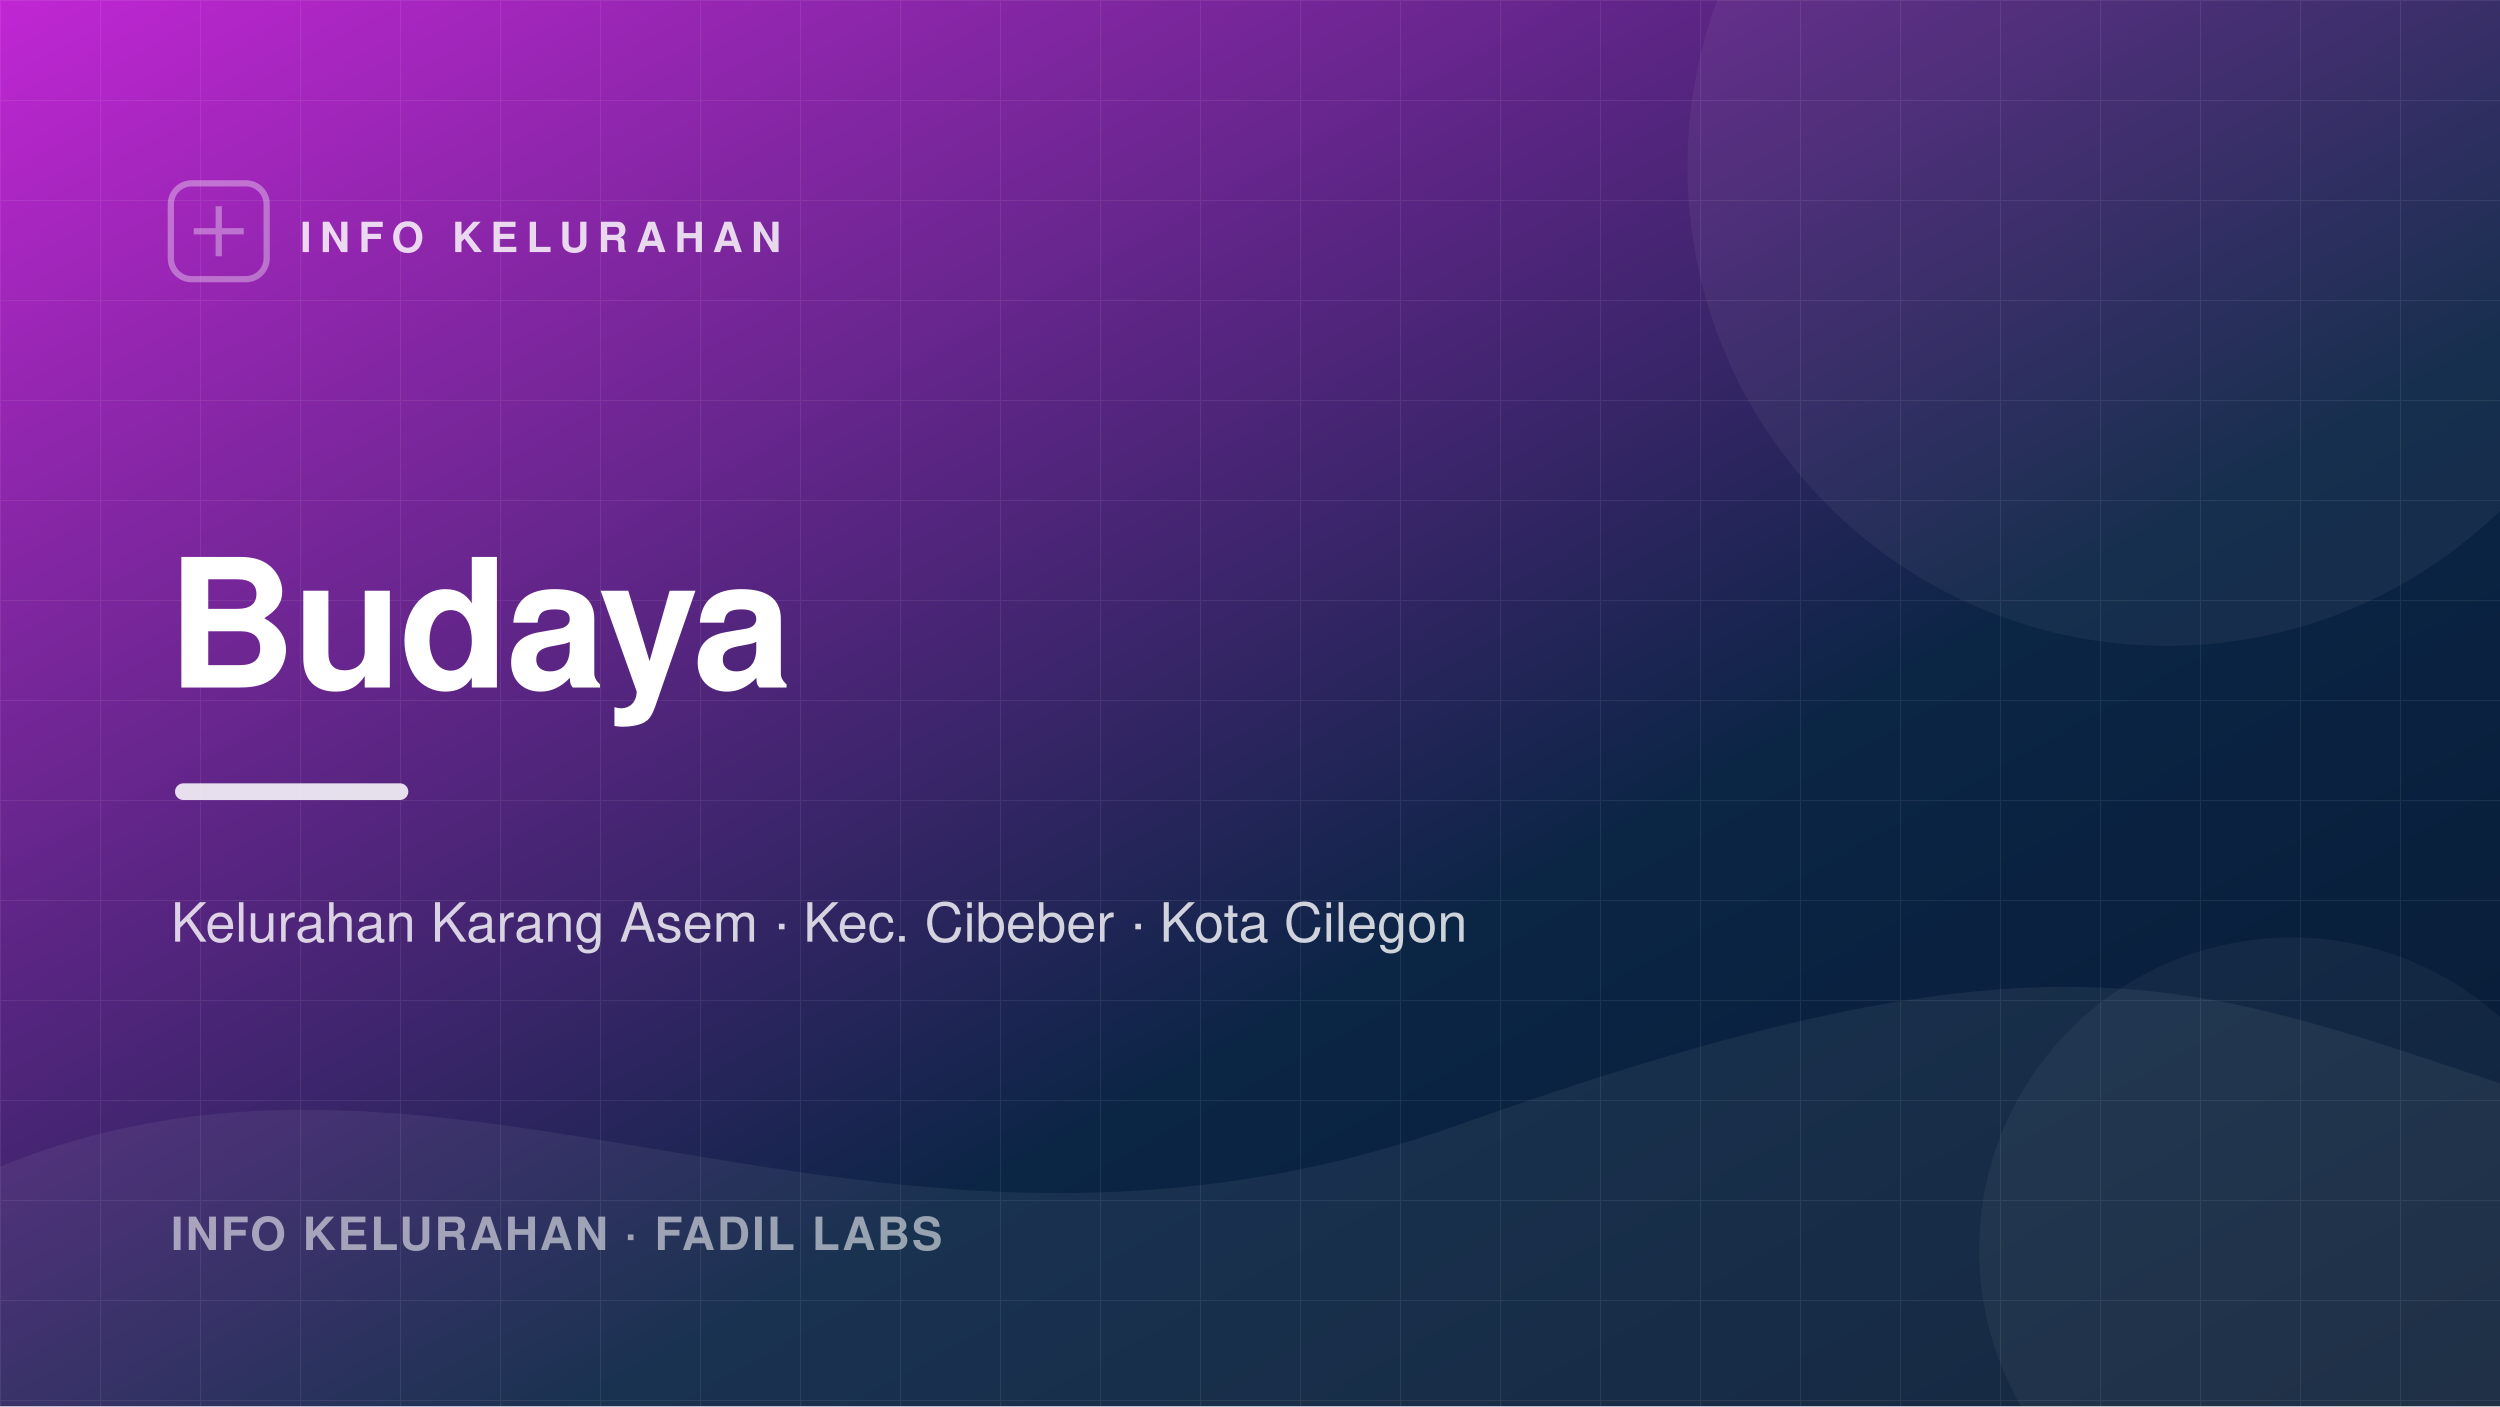
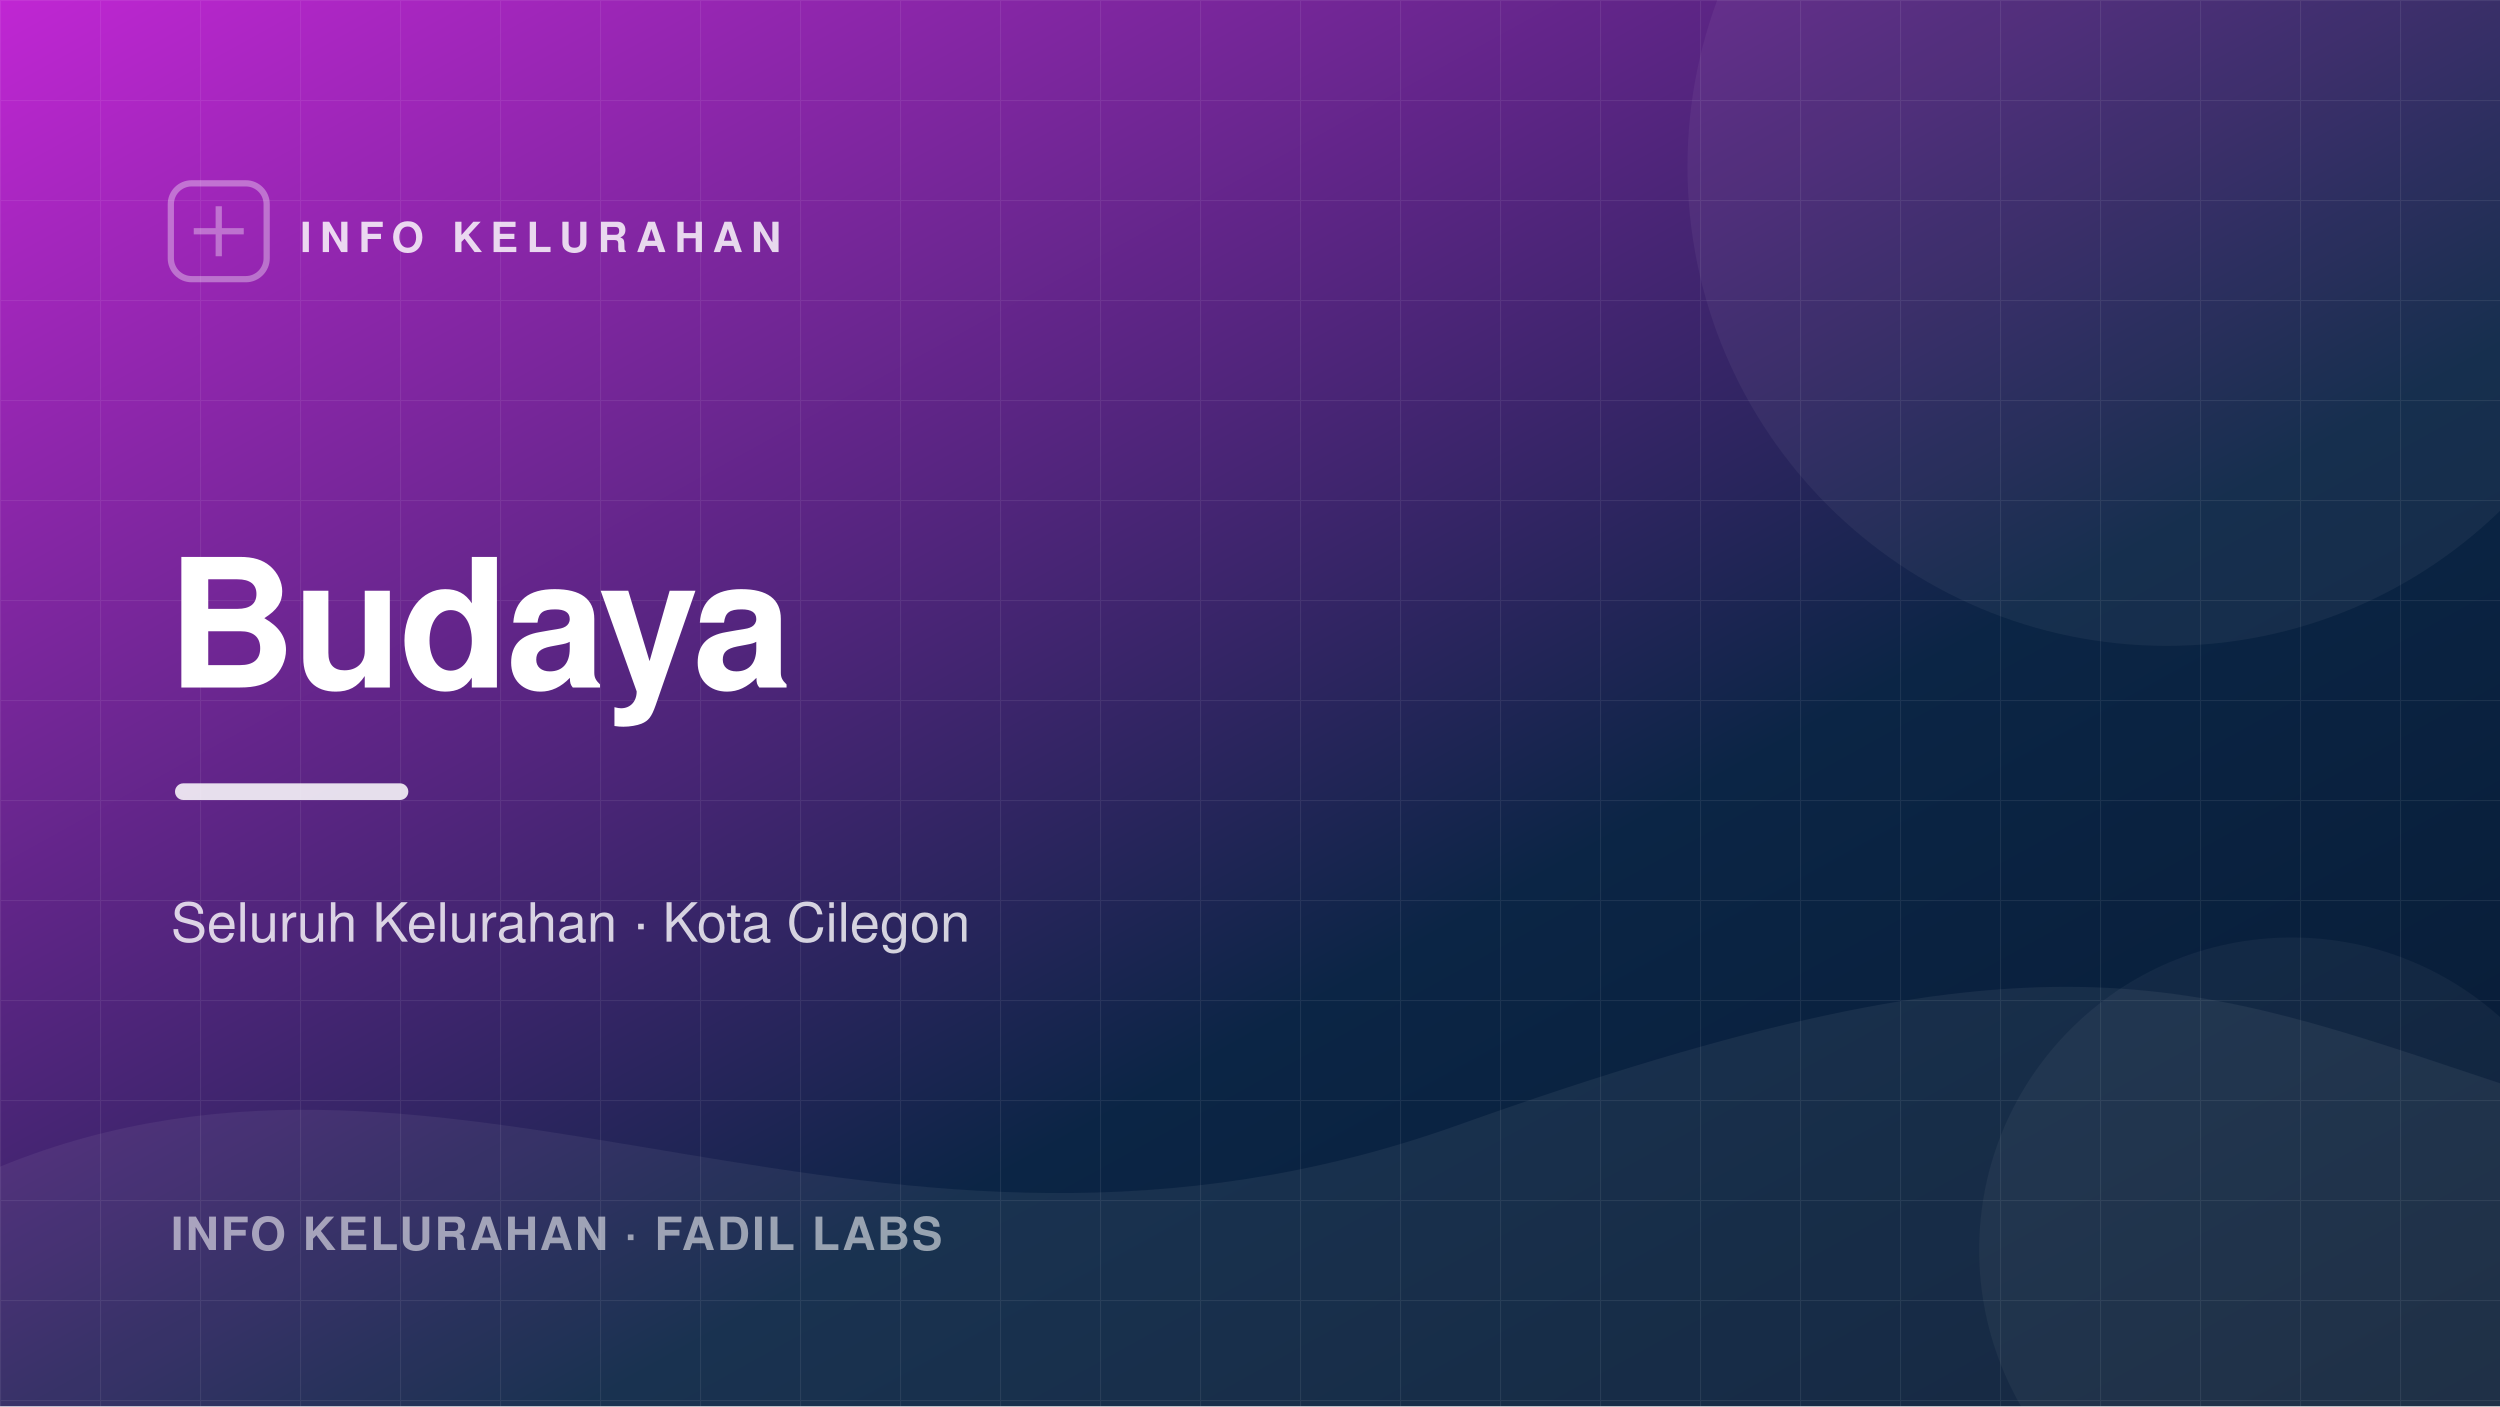
<svg xmlns="http://www.w3.org/2000/svg" width="1200" height="675" viewBox="0 0 1200 675" role="img" aria-label="Sampul Budaya">
  <defs>
    <linearGradient id="g" x1="0" y1="0" x2="1" y2="1">
      <stop offset="0" stop-color="#c026d3" />
      <stop offset="0.62" stop-color="#0b2545" />
      <stop offset="1" stop-color="#071a33" />
    </linearGradient>
    <pattern id="grid" width="48" height="48" patternUnits="userSpaceOnUse">
      <path d="M48 0H0V48" fill="none" stroke="#ffffff" stroke-opacity="0.075" stroke-width="1" />
    </pattern>
  </defs>
  <rect width="1200" height="675" fill="url(#g)" />
  <rect width="1200" height="675" fill="url(#grid)" />
  <circle cx="1040" cy="80" r="230" fill="#ffffff" opacity="0.05" />
  <circle cx="1100" cy="600" r="150" fill="#ffffff" opacity="0.04" />
  <path d="M0 560 C 220 470, 420 640, 700 540 S 1050 470, 1200 520 L1200 675 L0 675 Z" fill="#ffffff" opacity="0.06" />
  <g fill="none" stroke="#ffffff" stroke-opacity="0.35" stroke-width="3">
    <rect x="82" y="88" width="46" height="46" rx="10" />
    <path d="M93 111h24M105 99v24" />
  </g>
  <text x="144" y="121" font-family="'Plus Jakarta Sans', Helvetica, Arial, sans-serif" font-size="20" font-weight="700" letter-spacing="4" fill="#ffffff" fill-opacity="0.82">INFO KELURAHAN</text>
  <text x="80" y="330" font-family="'Plus Jakarta Sans', Helvetica, Arial, sans-serif" font-size="86" font-weight="800" letter-spacing="-1.5" fill="#ffffff">Budaya</text>
  <rect x="84" y="376" width="112" height="8" rx="4" fill="#ffffff" fill-opacity="0.85" />
-   <text x="82" y="452" font-family="'Plus Jakarta Sans', Helvetica, Arial, sans-serif" font-size="26" font-weight="500" fill="#ffffff" fill-opacity="0.8">Kelurahan Karang Asem · Kec. Cibeber · Kota Cilegon</text>
+   <text x="82" y="452" font-family="'Plus Jakarta Sans', Helvetica, Arial, sans-serif" font-size="26" font-weight="500" fill="#ffffff" fill-opacity="0.8">Seluruh Kelurahan · Kota Cilegon</text>
  <text x="82" y="600" font-family="'Plus Jakarta Sans', Helvetica, Arial, sans-serif" font-size="22" font-weight="700" letter-spacing="1" fill="#ffffff" fill-opacity="0.55">INFO KELURAHAN · FADIL LABS</text>
</svg>
